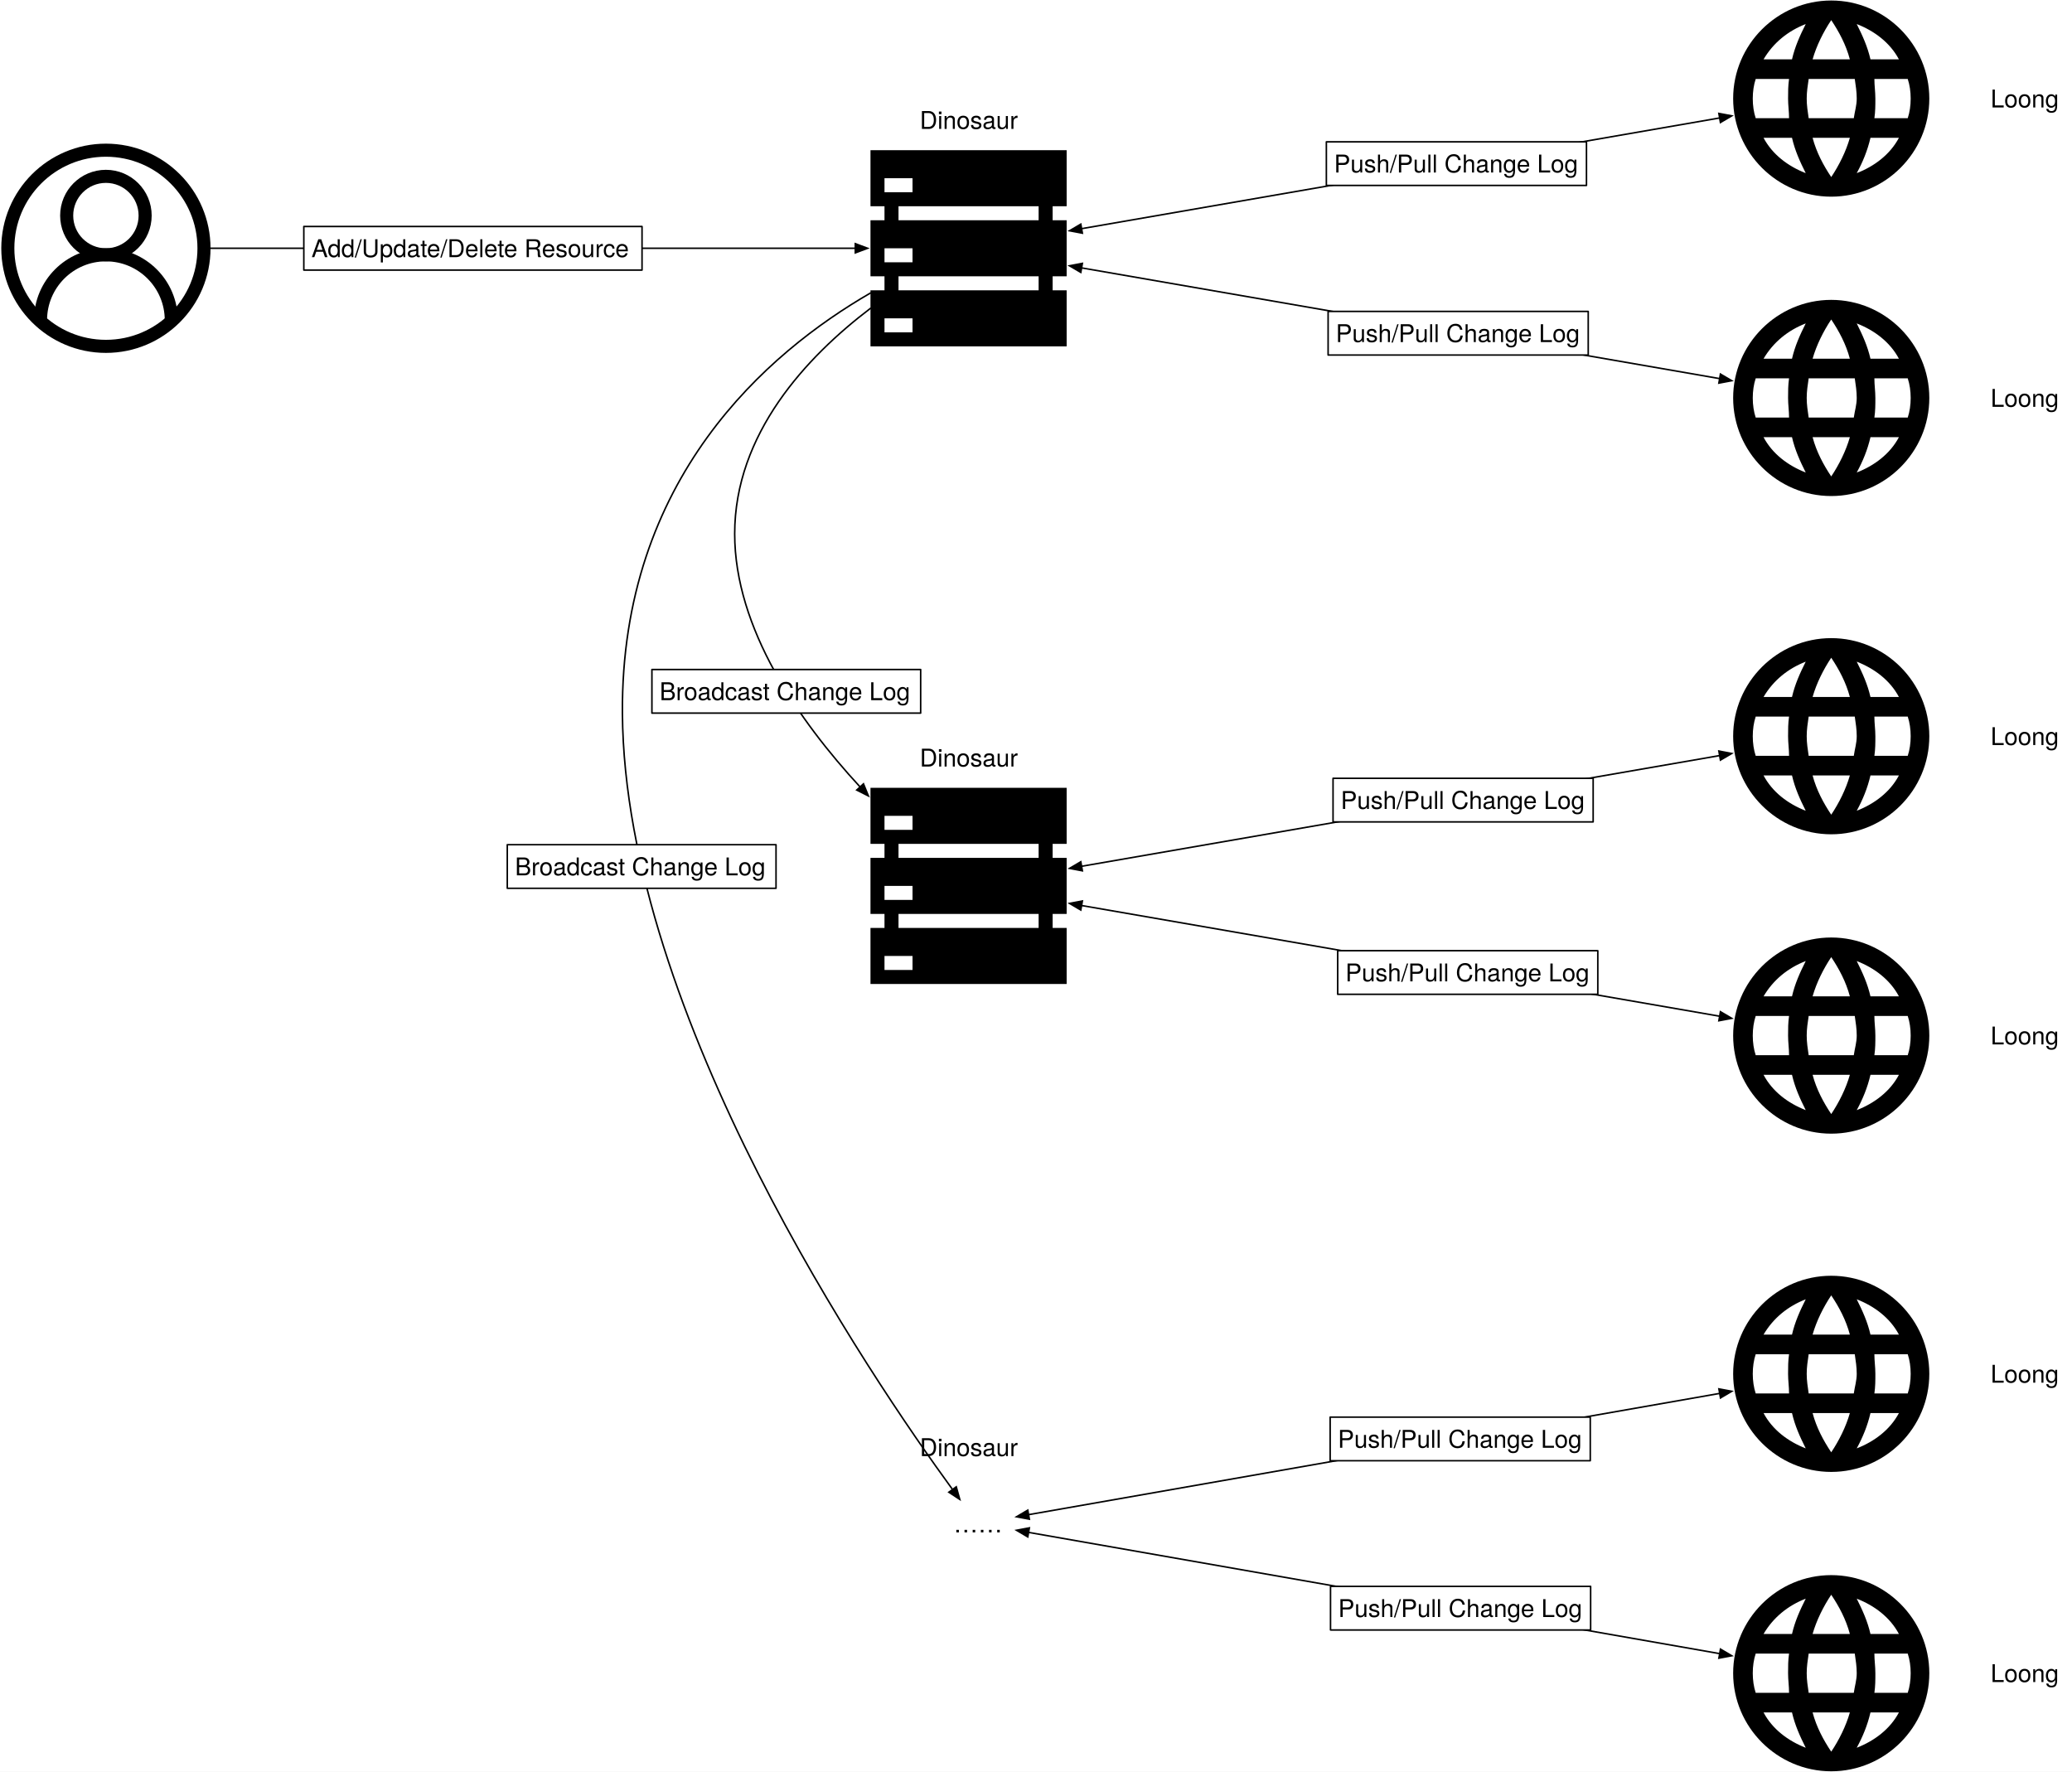
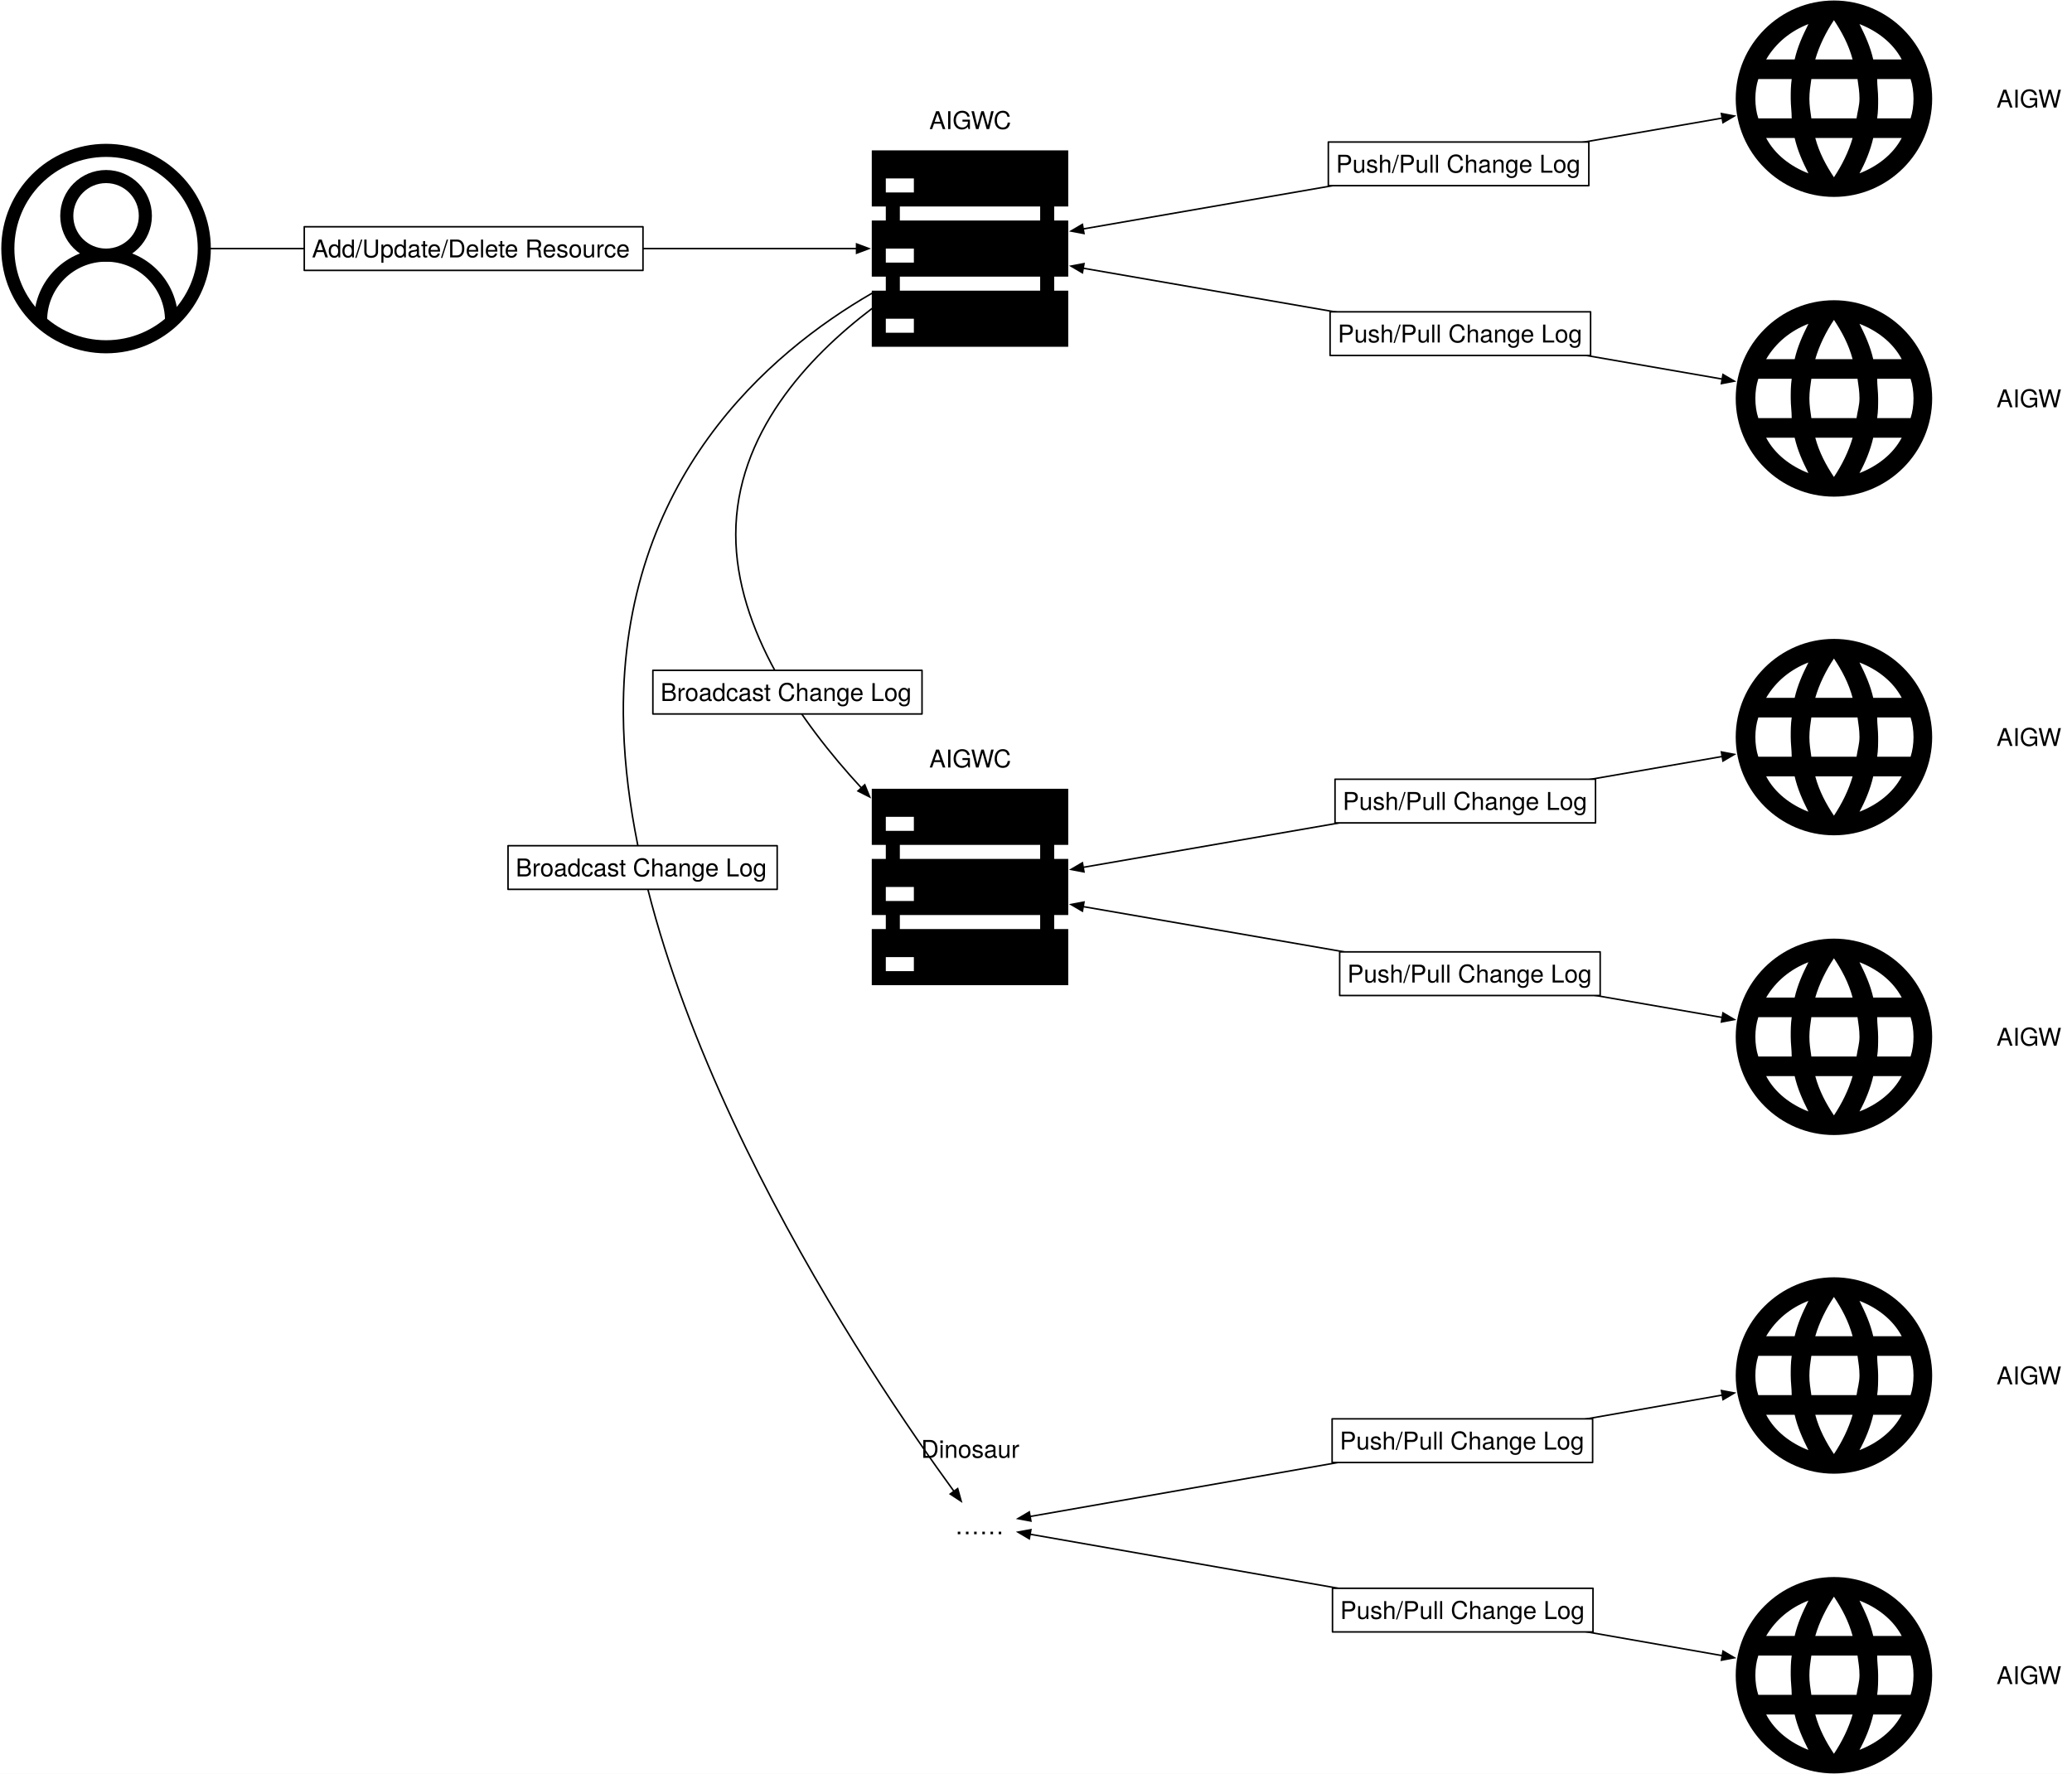
- <svg xmlns="http://www.w3.org/2000/svg" version="1.1" viewBox="-853 163 1352 1156" width="1352" height="1156">
+ <svg xmlns="http://www.w3.org/2000/svg" version="1.1" viewBox="-853 163 1350 1156" width="1350" height="1156">
  <defs>
    <marker orient="auto" overflow="visible" markerUnits="strokeWidth" id="FilledArrow_Marker" stroke-linejoin="miter" stroke-miterlimit="10" viewBox="-1 -4 10 8" markerWidth="10" markerHeight="8" color="black">
      <g>
        <path d="M 8 0 L 0 -3 L 0 3 Z" fill="currentColor" stroke="currentColor" stroke-width="1" />
      </g>
    </marker>
    <marker orient="auto" overflow="visible" markerUnits="strokeWidth" id="FilledArrow_Marker_2" stroke-linejoin="miter" stroke-miterlimit="10" viewBox="-9 -4 10 8" markerWidth="10" markerHeight="8" color="black">
      <g>
        <path d="M -8 0 L 0 3 L 0 -3 Z" fill="currentColor" stroke="currentColor" stroke-width="1" />
      </g>
    </marker>
  </defs>
-   <g id="dinosaur" fill="none" stroke-opacity="1" stroke-dasharray="none" fill-opacity="1" stroke="none">
-     <rect fill="white" x="-853" y="163" width="1352" height="1156" />
-     <g id="dinosaur_Layer_1">
+   <g id="aigwc" stroke-opacity="1" stroke-dasharray="none" fill-opacity="1" fill="none" stroke="none">
+     <rect fill="white" x="-853" y="163" width="1350" height="1156" />
+     <g id="aigwc_Layer_1">
      <g id="Group_3">
        <g id="Graphic_4">
          <path d="M -157 297.571 L -157 261 L -285 261 L -285 297.571 L -275.857 297.571 L -275.857 306.714 L -285 306.714 L -285 343.286 L -275.857 343.286 L -275.857 352.429 L -285 352.429 L -285 389 L -157 389 L -157 352.429 L -166.143 352.429 L -166.143 343.286 L -157 343.286 L -157 306.714 L -166.143 306.714 L -166.143 297.571 Z M -275.857 279.286 L -257.571 279.286 L -257.571 288.429 L -275.857 288.429 Z M -275.857 325 L -257.571 325 L -257.571 334.143 L -275.857 334.143 Z M -257.571 379.857 L -275.857 379.857 L -275.857 370.714 L -257.571 370.714 Z M -175.286 352.429 L -266.714 352.429 L -266.714 343.286 L -175.286 343.286 Z M -175.286 306.714 L -266.714 306.714 L -266.714 297.571 L -175.286 297.571 Z" fill="black" />
        </g>
      </g>
      <g id="Graphic_2">
-         <text transform="translate(-255.08 232.1198)" fill="black">
-           <tspan font-family="Helvetica Neue" font-size="16" fill="black" x="2.224" y="15" xml:space="preserve">Dinosaur </tspan>
+         <text transform="translate(-249.736 232.1198)" fill="black">
+           <tspan font-family="Helvetica Neue" font-size="16" fill="black" x="2.224" y="15" xml:space="preserve">AIGWC </tspan>
        </text>
      </g>
      <g id="Group_9">
        <g id="Graphic_10">
          <path d="M -157 713.621 L -157 677.05 L -285 677.05 L -285 713.621 L -275.857 713.621 L -275.857 722.764 L -285 722.764 L -285 759.335 L -275.857 759.335 L -275.857 768.478 L -285 768.478 L -285 805.05 L -157 805.05 L -157 768.478 L -166.143 768.478 L -166.143 759.335 L -157 759.335 L -157 722.764 L -166.143 722.764 L -166.143 713.621 Z M -275.857 695.335 L -257.571 695.335 L -257.571 704.478 L -275.857 704.478 Z M -275.857 741.05 L -257.571 741.05 L -257.571 750.192 L -275.857 750.192 Z M -257.571 795.907 L -275.857 795.907 L -275.857 786.764 L -257.571 786.764 Z M -175.286 768.478 L -266.714 768.478 L -266.714 759.335 L -175.286 759.335 Z M -175.286 722.764 L -266.714 722.764 L -266.714 713.621 L -175.286 713.621 Z" fill="black" />
        </g>
      </g>
      <g id="Graphic_8">
-         <text transform="translate(-255.08 648.1693)" fill="black">
-           <tspan font-family="Helvetica Neue" font-size="16" fill="black" x="2.224" y="15" xml:space="preserve">Dinosaur </tspan>
+         <text transform="translate(-249.736 648.1693)" fill="black">
+           <tspan font-family="Helvetica Neue" font-size="16" fill="black" x="2.224" y="15" xml:space="preserve">AIGWC </tspan>
        </text>
      </g>
      <g id="Graphic_11">
        <text transform="translate(-233.0365 1147.875)" fill="black">
          <tspan font-family="Helvetica Neue" font-size="16" fill="black" x="2.224" y="15" xml:space="preserve">…… </tspan>
        </text>
      </g>
      <g id="Group_12">
        <g id="Group_13">
          <g id="Group_14">
            <g id="Graphic_15">
              <path d="M 341.896 163.331 C 306.696 163.331 277.896 192.131 277.896 227.331 C 277.896 262.531 306.696 291.331 341.896 291.331 C 377.096 291.331 405.896 262.531 405.896 227.331 C 405.896 192.131 377.096 163.331 341.896 163.331 Z M 386.056 201.731 L 367.496 201.731 C 365.576 193.411 362.376 186.371 358.536 178.691 C 370.056 183.171 380.296 190.851 386.056 201.731 Z M 341.896 176.131 C 347.016 183.811 351.496 192.131 354.056 201.731 L 329.736 201.731 C 332.296 192.771 336.776 183.811 341.896 176.131 Z M 292.616 240.131 C 291.336 236.291 290.696 231.811 290.696 227.331 C 290.696 222.851 291.336 218.371 292.616 214.531 L 314.376 214.531 C 313.736 219.011 313.736 222.851 313.736 227.331 C 313.736 231.811 314.376 235.651 314.376 240.131 Z M 297.736 252.931 L 316.296 252.931 C 318.216 261.251 321.416 268.291 325.256 275.971 C 313.736 271.491 303.496 263.811 297.736 252.931 Z M 316.296 201.731 L 297.736 201.731 C 304.136 190.851 313.736 183.171 325.256 178.691 C 321.416 186.371 318.216 193.411 316.296 201.731 Z M 341.896 278.531 C 336.776 270.851 332.296 262.531 329.736 252.931 L 354.056 252.931 C 351.496 261.891 347.016 270.851 341.896 278.531 Z M 356.616 240.131 L 327.176 240.131 C 326.536 235.651 325.896 231.811 325.896 227.331 C 325.896 222.851 326.536 219.011 327.176 214.531 L 357.256 214.531 C 357.896 219.011 358.536 222.851 358.536 227.331 C 358.536 231.811 357.256 235.651 356.616 240.131 Z M 358.536 275.971 C 362.376 268.931 365.576 261.251 367.496 252.931 L 386.056 252.931 C 380.296 263.811 370.056 271.491 358.536 275.971 Z M 370.056 240.131 C 370.696 235.651 370.696 231.811 370.696 227.331 C 370.696 222.851 370.056 219.011 370.056 214.531 L 391.816 214.531 C 393.096 218.371 393.736 222.851 393.736 227.331 C 393.736 231.811 393.096 236.291 391.816 240.131 Z" fill="black" />
            </g>
          </g>
        </g>
      </g>
      <g id="Group_16">
        <g id="Group_17">
          <g id="Group_18">
            <g id="Graphic_19">
              <path d="M 341.896 358.669 C 306.696 358.669 277.896 387.469 277.896 422.669 C 277.896 457.869 306.696 486.669 341.896 486.669 C 377.096 486.669 405.896 457.869 405.896 422.669 C 405.896 387.469 377.096 358.669 341.896 358.669 Z M 386.056 397.069 L 367.496 397.069 C 365.576 388.749 362.376 381.709 358.536 374.029 C 370.056 378.509 380.296 386.189 386.056 397.069 Z M 341.896 371.469 C 347.016 379.149 351.496 387.469 354.056 397.069 L 329.736 397.069 C 332.296 388.109 336.776 379.149 341.896 371.469 Z M 292.616 435.469 C 291.336 431.629 290.696 427.149 290.696 422.669 C 290.696 418.189 291.336 413.709 292.616 409.869 L 314.376 409.869 C 313.736 414.349 313.736 418.189 313.736 422.669 C 313.736 427.149 314.376 430.989 314.376 435.469 Z M 297.736 448.269 L 316.296 448.269 C 318.216 456.589 321.416 463.629 325.256 471.309 C 313.736 466.829 303.496 459.149 297.736 448.269 Z M 316.296 397.069 L 297.736 397.069 C 304.136 386.189 313.736 378.509 325.256 374.029 C 321.416 381.709 318.216 388.749 316.296 397.069 Z M 341.896 473.869 C 336.776 466.189 332.296 457.869 329.736 448.269 L 354.056 448.269 C 351.496 457.229 347.016 466.189 341.896 473.869 Z M 356.616 435.469 L 327.176 435.469 C 326.536 430.989 325.896 427.149 325.896 422.669 C 325.896 418.189 326.536 414.349 327.176 409.869 L 357.256 409.869 C 357.896 414.349 358.536 418.189 358.536 422.669 C 358.536 427.149 357.256 430.989 356.616 435.469 Z M 358.536 471.309 C 362.376 464.269 365.576 456.589 367.496 448.269 L 386.056 448.269 C 380.296 459.149 370.056 466.829 358.536 471.309 Z M 370.056 435.469 C 370.696 430.989 370.696 427.149 370.696 422.669 C 370.696 418.189 370.056 414.349 370.056 409.869 L 391.816 409.869 C 393.096 413.709 393.736 418.189 393.736 422.669 C 393.736 427.149 393.096 431.629 391.816 435.469 Z" fill="black" />
            </g>
          </g>
        </g>
      </g>
      <g id="Group_26">
        <g id="Group_27">
          <g id="Group_28">
            <g id="Graphic_29">
              <path d="M 341.896 579.38 C 306.696 579.38 277.896 608.18 277.896 643.38 C 277.896 678.58 306.696 707.38 341.896 707.38 C 377.096 707.38 405.896 678.58 405.896 643.38 C 405.896 608.18 377.096 579.38 341.896 579.38 Z M 386.056 617.78 L 367.496 617.78 C 365.576 609.46 362.376 602.42 358.536 594.74 C 370.056 599.22 380.296 606.9 386.056 617.78 Z M 341.896 592.18 C 347.016 599.86 351.496 608.18 354.056 617.78 L 329.736 617.78 C 332.296 608.82 336.776 599.86 341.896 592.18 Z M 292.616 656.18 C 291.336 652.34 290.696 647.86 290.696 643.38 C 290.696 638.9 291.336 634.42 292.616 630.58 L 314.376 630.58 C 313.736 635.06 313.736 638.9 313.736 643.38 C 313.736 647.86 314.376 651.7 314.376 656.18 Z M 297.736 668.98 L 316.296 668.98 C 318.216 677.3 321.416 684.34 325.256 692.02 C 313.736 687.54 303.496 679.86 297.736 668.98 Z M 316.296 617.78 L 297.736 617.78 C 304.136 606.9 313.736 599.22 325.256 594.74 C 321.416 602.42 318.216 609.46 316.296 617.78 Z M 341.896 694.58 C 336.776 686.9 332.296 678.58 329.736 668.98 L 354.056 668.98 C 351.496 677.94 347.016 686.9 341.896 694.58 Z M 356.616 656.18 L 327.176 656.18 C 326.536 651.7 325.896 647.86 325.896 643.38 C 325.896 638.9 326.536 635.06 327.176 630.58 L 357.256 630.58 C 357.896 635.06 358.536 638.9 358.536 643.38 C 358.536 647.86 357.256 651.7 356.616 656.18 Z M 358.536 692.02 C 362.376 684.98 365.576 677.3 367.496 668.98 L 386.056 668.98 C 380.296 679.86 370.056 687.54 358.536 692.02 Z M 370.056 656.18 C 370.696 651.7 370.696 647.86 370.696 643.38 C 370.696 638.9 370.056 635.06 370.056 630.58 L 391.816 630.58 C 393.096 634.42 393.736 638.9 393.736 643.38 C 393.736 647.86 393.096 652.34 391.816 656.18 Z" fill="black" />
            </g>
          </g>
        </g>
      </g>
      <g id="Group_22">
        <g id="Group_23">
          <g id="Group_24">
            <g id="Graphic_25">
              <path d="M 341.896 774.719 C 306.696 774.719 277.896 803.519 277.896 838.719 C 277.896 873.919 306.696 902.719 341.896 902.719 C 377.096 902.719 405.896 873.919 405.896 838.719 C 405.896 803.519 377.096 774.719 341.896 774.719 Z M 386.056 813.119 L 367.496 813.119 C 365.576 804.799 362.376 797.759 358.536 790.079 C 370.056 794.559 380.296 802.239 386.056 813.119 Z M 341.896 787.519 C 347.016 795.199 351.496 803.519 354.056 813.119 L 329.736 813.119 C 332.296 804.159 336.776 795.199 341.896 787.519 Z M 292.616 851.519 C 291.336 847.679 290.696 843.199 290.696 838.719 C 290.696 834.239 291.336 829.759 292.616 825.919 L 314.376 825.919 C 313.736 830.399 313.736 834.239 313.736 838.719 C 313.736 843.199 314.376 847.039 314.376 851.519 Z M 297.736 864.319 L 316.296 864.319 C 318.216 872.639 321.416 879.679 325.256 887.359 C 313.736 882.879 303.496 875.199 297.736 864.319 Z M 316.296 813.119 L 297.736 813.119 C 304.136 802.239 313.736 794.559 325.256 790.079 C 321.416 797.759 318.216 804.799 316.296 813.119 Z M 341.896 889.919 C 336.776 882.239 332.296 873.919 329.736 864.319 L 354.056 864.319 C 351.496 873.279 347.016 882.239 341.896 889.919 Z M 356.616 851.519 L 327.176 851.519 C 326.536 847.039 325.896 843.199 325.896 838.719 C 325.896 834.239 326.536 830.399 327.176 825.919 L 357.256 825.919 C 357.896 830.399 358.536 834.239 358.536 838.719 C 358.536 843.199 357.256 847.039 356.616 851.519 Z M 358.536 887.359 C 362.376 880.319 365.576 872.639 367.496 864.319 L 386.056 864.319 C 380.296 875.199 370.056 882.879 358.536 887.359 Z M 370.056 851.519 C 370.696 847.039 370.696 843.199 370.696 838.719 C 370.696 834.239 370.056 830.399 370.056 825.919 L 391.816 825.919 C 393.096 829.759 393.736 834.239 393.736 838.719 C 393.736 843.199 393.096 847.679 391.816 851.519 Z" fill="black" />
            </g>
          </g>
        </g>
      </g>
      <g id="Group_35">
        <g id="Group_36">
          <g id="Group_37">
            <g id="Graphic_38">
              <path d="M 341.896 995.43 C 306.696 995.43 277.896 1024.23 277.896 1059.43 C 277.896 1094.63 306.696 1123.43 341.896 1123.43 C 377.096 1123.43 405.896 1094.63 405.896 1059.43 C 405.896 1024.23 377.096 995.43 341.896 995.43 Z M 386.056 1033.83 L 367.496 1033.83 C 365.576 1025.51 362.376 1018.47 358.536 1010.79 C 370.056 1015.27 380.296 1022.95 386.056 1033.83 Z M 341.896 1008.23 C 347.016 1015.91 351.496 1024.23 354.056 1033.83 L 329.736 1033.83 C 332.296 1024.87 336.776 1015.91 341.896 1008.23 Z M 292.616 1072.23 C 291.336 1068.39 290.696 1063.91 290.696 1059.43 C 290.696 1054.95 291.336 1050.47 292.616 1046.63 L 314.376 1046.63 C 313.736 1051.11 313.736 1054.95 313.736 1059.43 C 313.736 1063.91 314.376 1067.75 314.376 1072.23 Z M 297.736 1085.03 L 316.296 1085.03 C 318.216 1093.35 321.416 1100.39 325.256 1108.07 C 313.736 1103.59 303.496 1095.91 297.736 1085.03 Z M 316.296 1033.83 L 297.736 1033.83 C 304.136 1022.95 313.736 1015.27 325.256 1010.79 C 321.416 1018.47 318.216 1025.51 316.296 1033.83 Z M 341.896 1110.63 C 336.776 1102.95 332.296 1094.63 329.736 1085.03 L 354.056 1085.03 C 351.496 1093.99 347.016 1102.95 341.896 1110.63 Z M 356.616 1072.23 L 327.176 1072.23 C 326.536 1067.75 325.896 1063.91 325.896 1059.43 C 325.896 1054.95 326.536 1051.11 327.176 1046.63 L 357.256 1046.63 C 357.896 1051.11 358.536 1054.95 358.536 1059.43 C 358.536 1063.91 357.256 1067.75 356.616 1072.23 Z M 358.536 1108.07 C 362.376 1101.03 365.576 1093.35 367.496 1085.03 L 386.056 1085.03 C 380.296 1095.91 370.056 1103.59 358.536 1108.07 Z M 370.056 1072.23 C 370.696 1067.75 370.696 1063.91 370.696 1059.43 C 370.696 1054.95 370.056 1051.11 370.056 1046.63 L 391.816 1046.63 C 393.096 1050.47 393.736 1054.95 393.736 1059.43 C 393.736 1063.91 393.096 1068.39 391.816 1072.23 Z" fill="black" />
            </g>
          </g>
        </g>
      </g>
      <g id="Group_31">
        <g id="Group_32">
          <g id="Group_33">
            <g id="Graphic_34">
              <path d="M 341.896 1190.768 C 306.696 1190.768 277.896 1219.568 277.896 1254.768 C 277.896 1289.968 306.696 1318.768 341.896 1318.768 C 377.096 1318.768 405.896 1289.968 405.896 1254.768 C 405.896 1219.568 377.096 1190.768 341.896 1190.768 Z M 386.056 1229.168 L 367.496 1229.168 C 365.576 1220.848 362.376 1213.808 358.536 1206.128 C 370.056 1210.608 380.296 1218.288 386.056 1229.168 Z M 341.896 1203.568 C 347.016 1211.248 351.496 1219.568 354.056 1229.168 L 329.736 1229.168 C 332.296 1220.208 336.776 1211.248 341.896 1203.568 Z M 292.616 1267.568 C 291.336 1263.728 290.696 1259.248 290.696 1254.768 C 290.696 1250.288 291.336 1245.808 292.616 1241.968 L 314.376 1241.968 C 313.736 1246.448 313.736 1250.288 313.736 1254.768 C 313.736 1259.248 314.376 1263.088 314.376 1267.568 Z M 297.736 1280.368 L 316.296 1280.368 C 318.216 1288.688 321.416 1295.728 325.256 1303.408 C 313.736 1298.928 303.496 1291.248 297.736 1280.368 Z M 316.296 1229.168 L 297.736 1229.168 C 304.136 1218.288 313.736 1210.608 325.256 1206.128 C 321.416 1213.808 318.216 1220.848 316.296 1229.168 Z M 341.896 1305.968 C 336.776 1298.288 332.296 1289.968 329.736 1280.368 L 354.056 1280.368 C 351.496 1289.328 347.016 1298.288 341.896 1305.968 Z M 356.616 1267.568 L 327.176 1267.568 C 326.536 1263.088 325.896 1259.248 325.896 1254.768 C 325.896 1250.288 326.536 1246.448 327.176 1241.968 L 357.256 1241.968 C 357.896 1246.448 358.536 1250.288 358.536 1254.768 C 358.536 1259.248 357.256 1263.088 356.616 1267.568 Z M 358.536 1303.408 C 362.376 1296.368 365.576 1288.688 367.496 1280.368 L 386.056 1280.368 C 380.296 1291.248 370.056 1298.928 358.536 1303.408 Z M 370.056 1267.568 C 370.696 1263.088 370.696 1259.248 370.696 1254.768 C 370.696 1250.288 370.056 1246.448 370.056 1241.968 L 391.816 1241.968 C 393.096 1245.808 393.736 1250.288 393.736 1254.768 C 393.736 1259.248 393.096 1263.728 391.816 1267.568 Z" fill="black" />
            </g>
          </g>
        </g>
      </g>
      <g id="Line_39">
        <path d="M -285 364.172 C -326.779 395.905 -373.612 446.04 -373.612 511.336 C -373.612 573.118 -331.683 633.245 -291.78 676.478" marker-end="url(#FilledArrow_Marker)" stroke="black" stroke-linecap="round" stroke-linejoin="round" stroke-width="1" />
      </g>
      <g id="Line_40">
        <path d="M -285 354.179 C -352.183 392.991 -448.009 475.274 -446.869 628.548 C -445.405 825.52 -284.375 1062.341 -231.455 1134.901" marker-end="url(#FilledArrow_Marker)" stroke="black" stroke-linecap="round" stroke-linejoin="round" stroke-width="1" />
      </g>
      <g id="Line_41">
        <line x1="-147.246" y1="728.252" x2="269.084" y2="656.014" marker-end="url(#FilledArrow_Marker)" marker-start="url(#FilledArrow_Marker_2)" stroke="black" stroke-linecap="round" stroke-linejoin="round" stroke-width="1" />
      </g>
      <g id="Line_42">
        <line x1="-147.246" y1="753.847" x2="269.084" y2="826.085" marker-end="url(#FilledArrow_Marker)" marker-start="url(#FilledArrow_Marker_2)" stroke="black" stroke-linecap="round" stroke-linejoin="round" stroke-width="1" />
      </g>
      <g id="Line_43">
        <line x1="-181.837" y1="1151.314" x2="269.108" y2="1072.2" marker-end="url(#FilledArrow_Marker)" marker-start="url(#FilledArrow_Marker_2)" stroke="black" stroke-linecap="round" stroke-linejoin="round" stroke-width="1" />
      </g>
      <g id="Line_44">
        <line x1="-181.837" y1="1162.884" x2="269.108" y2="1241.998" marker-end="url(#FilledArrow_Marker)" marker-start="url(#FilledArrow_Marker_2)" stroke="black" stroke-linecap="round" stroke-linejoin="round" stroke-width="1" />
      </g>
      <g id="Line_45">
        <line x1="-147.246" y1="312.203" x2="269.084" y2="239.964" marker-end="url(#FilledArrow_Marker)" marker-start="url(#FilledArrow_Marker_2)" stroke="black" stroke-linecap="round" stroke-linejoin="round" stroke-width="1" />
      </g>
      <g id="Line_46">
        <line x1="-147.246" y1="337.797" x2="269.084" y2="410.036" marker-end="url(#FilledArrow_Marker)" marker-start="url(#FilledArrow_Marker_2)" stroke="black" stroke-linecap="round" stroke-linejoin="round" stroke-width="1" />
      </g>
      <g id="Group_47">
        <g id="Graphic_50">
          <circle cx="-783.896" cy="325" r="64" stroke="black" stroke-linecap="butt" stroke-linejoin="round" stroke-width="8.533" />
        </g>
        <g id="Graphic_49">
          <path d="M -741.229 371.933 C -741.229 348.369 -760.331 329.267 -783.896 329.267 C -807.461 329.267 -826.562 348.369 -826.562 371.933" stroke="black" stroke-linecap="butt" stroke-linejoin="round" stroke-width="8.533" />
        </g>
        <g id="Graphic_48">
          <circle cx="-783.896" cy="303.667" r="25.6" stroke="black" stroke-linecap="butt" stroke-linejoin="round" stroke-width="8.533" />
        </g>
      </g>
      <g id="Line_51">
        <line x1="-715.629" y1="325" x2="-294.9" y2="325" marker-end="url(#FilledArrow_Marker)" stroke="black" stroke-linecap="round" stroke-linejoin="round" stroke-width="1" />
      </g>
      <g id="Graphic_52">
        <rect x="-521.995" y="714.162" width="175.36" height="28.448" fill="white" />
        <rect x="-521.995" y="714.162" width="175.36" height="28.448" stroke="black" stroke-linecap="round" stroke-linejoin="round" stroke-width="1" />
        <text transform="translate(-516.9946 719.1621)" fill="black">
          <tspan font-family="Helvetica Neue" font-size="16" fill="black" x="29842795e-20" y="15" xml:space="preserve">Broadcast Change Log</tspan>
        </text>
      </g>
      <g id="Graphic_53">
        <rect x="-427.623" y="599.857" width="175.36" height="28.448" fill="white" />
        <rect x="-427.623" y="599.857" width="175.36" height="28.448" stroke="black" stroke-linecap="round" stroke-linejoin="round" stroke-width="1" />
        <text transform="translate(-422.6225 604.8573)" fill="black">
          <tspan font-family="Helvetica Neue" font-size="16" fill="black" x="29842795e-20" y="15" xml:space="preserve">Broadcast Change Log</tspan>
        </text>
      </g>
      <g id="Graphic_54">
        <rect x="12.463" y="255.542" width="169.728" height="28.448" fill="white" />
        <rect x="12.463" y="255.542" width="169.728" height="28.448" stroke="black" stroke-linecap="round" stroke-linejoin="round" stroke-width="1" />
        <text transform="translate(17.46314 260.5424)" fill="black">
          <tspan font-family="Helvetica Neue" font-size="16" fill="black" x="0" y="15" xml:space="preserve">Push/Pull Change Log</tspan>
        </text>
      </g>
      <g id="Graphic_55">
        <rect x="13.608" y="366.208" width="169.728" height="28.448" fill="white" />
        <rect x="13.608" y="366.208" width="169.728" height="28.448" stroke="black" stroke-linecap="round" stroke-linejoin="round" stroke-width="1" />
        <text transform="translate(18.60762 371.2082)" fill="black">
          <tspan font-family="Helvetica Neue" font-size="16" fill="black" x="0" y="15" xml:space="preserve">Push/Pull Change Log</tspan>
        </text>
      </g>
      <g id="Graphic_56">
        <rect x="16.823" y="670.835" width="169.728" height="28.448" fill="white" />
        <rect x="16.823" y="670.835" width="169.728" height="28.448" stroke="black" stroke-linecap="round" stroke-linejoin="round" stroke-width="1" />
        <text transform="translate(21.8235 675.8354)" fill="black">
          <tspan font-family="Helvetica Neue" font-size="16" fill="black" x="0" y="15" xml:space="preserve">Push/Pull Change Log</tspan>
        </text>
      </g>
      <g id="Graphic_57">
        <rect x="19.859" y="783.342" width="169.728" height="28.448" fill="white" />
        <rect x="19.859" y="783.342" width="169.728" height="28.448" stroke="black" stroke-linecap="round" stroke-linejoin="round" stroke-width="1" />
        <text transform="translate(24.85864 788.3424)" fill="black">
          <tspan font-family="Helvetica Neue" font-size="16" fill="black" x="0" y="15" xml:space="preserve">Push/Pull Change Log</tspan>
        </text>
      </g>
      <g id="Graphic_58">
        <rect x="14.937" y="1087.679" width="169.728" height="28.448" fill="white" />
        <rect x="14.937" y="1087.679" width="169.728" height="28.448" stroke="black" stroke-linecap="round" stroke-linejoin="round" stroke-width="1" />
        <text transform="translate(19.9367 1092.679)" fill="black">
          <tspan font-family="Helvetica Neue" font-size="16" fill="black" x="0" y="15" xml:space="preserve">Push/Pull Change Log</tspan>
        </text>
      </g>
      <g id="Graphic_59">
        <rect x="15.178" y="1198.113" width="169.728" height="28.448" fill="white" />
        <rect x="15.178" y="1198.113" width="169.728" height="28.448" stroke="black" stroke-linecap="round" stroke-linejoin="round" stroke-width="1" />
        <text transform="translate(20.17834 1203.113)" fill="black">
          <tspan font-family="Helvetica Neue" font-size="16" fill="black" x="0" y="15" xml:space="preserve">Push/Pull Change Log</tspan>
        </text>
      </g>
      <g id="Graphic_60">
        <text transform="translate(-255.08 1098.099)" fill="black">
          <tspan font-family="Helvetica Neue" font-size="16" fill="black" x="2.224" y="15" xml:space="preserve">Dinosaur </tspan>
        </text>
      </g>
      <g id="Graphic_61">
        <rect x="-654.757" y="310.776" width="220.688" height="28.448" fill="white" />
        <rect x="-654.757" y="310.776" width="220.688" height="28.448" stroke="black" stroke-linecap="round" stroke-linejoin="round" stroke-width="1" />
        <text transform="translate(-649.7569 315.776)" fill="black">
          <tspan font-family="Helvetica Neue" font-size="16" fill="black" x="0" y="15" xml:space="preserve">Add/Update/Delete Resource</tspan>
        </text>
      </g>
      <g id="Graphic_62">
-         <text transform="translate(443.6705 218.1067)" fill="black">
-           <tspan font-family="Helvetica Neue" font-size="16" fill="black" x="2.224" y="15" xml:space="preserve">Loong </tspan>
+         <text transform="translate(445.6065 218.1067)" fill="black">
+           <tspan font-family="Helvetica Neue" font-size="16" fill="black" x="2.224" y="15" xml:space="preserve">AIGW </tspan>
        </text>
      </g>
      <g id="Graphic_63">
-         <text transform="translate(443.6705 413.4453)" fill="black">
-           <tspan font-family="Helvetica Neue" font-size="16" fill="black" x="2.224" y="15" xml:space="preserve">Loong </tspan>
+         <text transform="translate(445.6065 413.4453)" fill="black">
+           <tspan font-family="Helvetica Neue" font-size="16" fill="black" x="2.224" y="15" xml:space="preserve">AIGW </tspan>
        </text>
      </g>
      <g id="Graphic_64">
-         <text transform="translate(443.6705 634.1563)" fill="black">
-           <tspan font-family="Helvetica Neue" font-size="16" fill="black" x="2.224" y="15" xml:space="preserve">Loong </tspan>
+         <text transform="translate(445.6065 634.1563)" fill="black">
+           <tspan font-family="Helvetica Neue" font-size="16" fill="black" x="2.224" y="15" xml:space="preserve">AIGW </tspan>
        </text>
      </g>
      <g id="Graphic_65">
-         <text transform="translate(443.6705 829.4948)" fill="black">
-           <tspan font-family="Helvetica Neue" font-size="16" fill="black" x="2.224" y="15" xml:space="preserve">Loong </tspan>
+         <text transform="translate(445.6065 829.4948)" fill="black">
+           <tspan font-family="Helvetica Neue" font-size="16" fill="black" x="2.224" y="15" xml:space="preserve">AIGW </tspan>
        </text>
      </g>
      <g id="Graphic_66">
-         <text transform="translate(443.6705 1050.206)" fill="black">
-           <tspan font-family="Helvetica Neue" font-size="16" fill="black" x="2.224" y="15" xml:space="preserve">Loong </tspan>
+         <text transform="translate(445.6065 1050.206)" fill="black">
+           <tspan font-family="Helvetica Neue" font-size="16" fill="black" x="2.224" y="15" xml:space="preserve">AIGW </tspan>
        </text>
      </g>
      <g id="Graphic_67">
-         <text transform="translate(443.6705 1245.544)" fill="black">
-           <tspan font-family="Helvetica Neue" font-size="16" fill="black" x="2.224" y="15" xml:space="preserve">Loong </tspan>
+         <text transform="translate(445.6065 1245.544)" fill="black">
+           <tspan font-family="Helvetica Neue" font-size="16" fill="black" x="2.224" y="15" xml:space="preserve">AIGW </tspan>
        </text>
      </g>
    </g>
  </g>
</svg>
